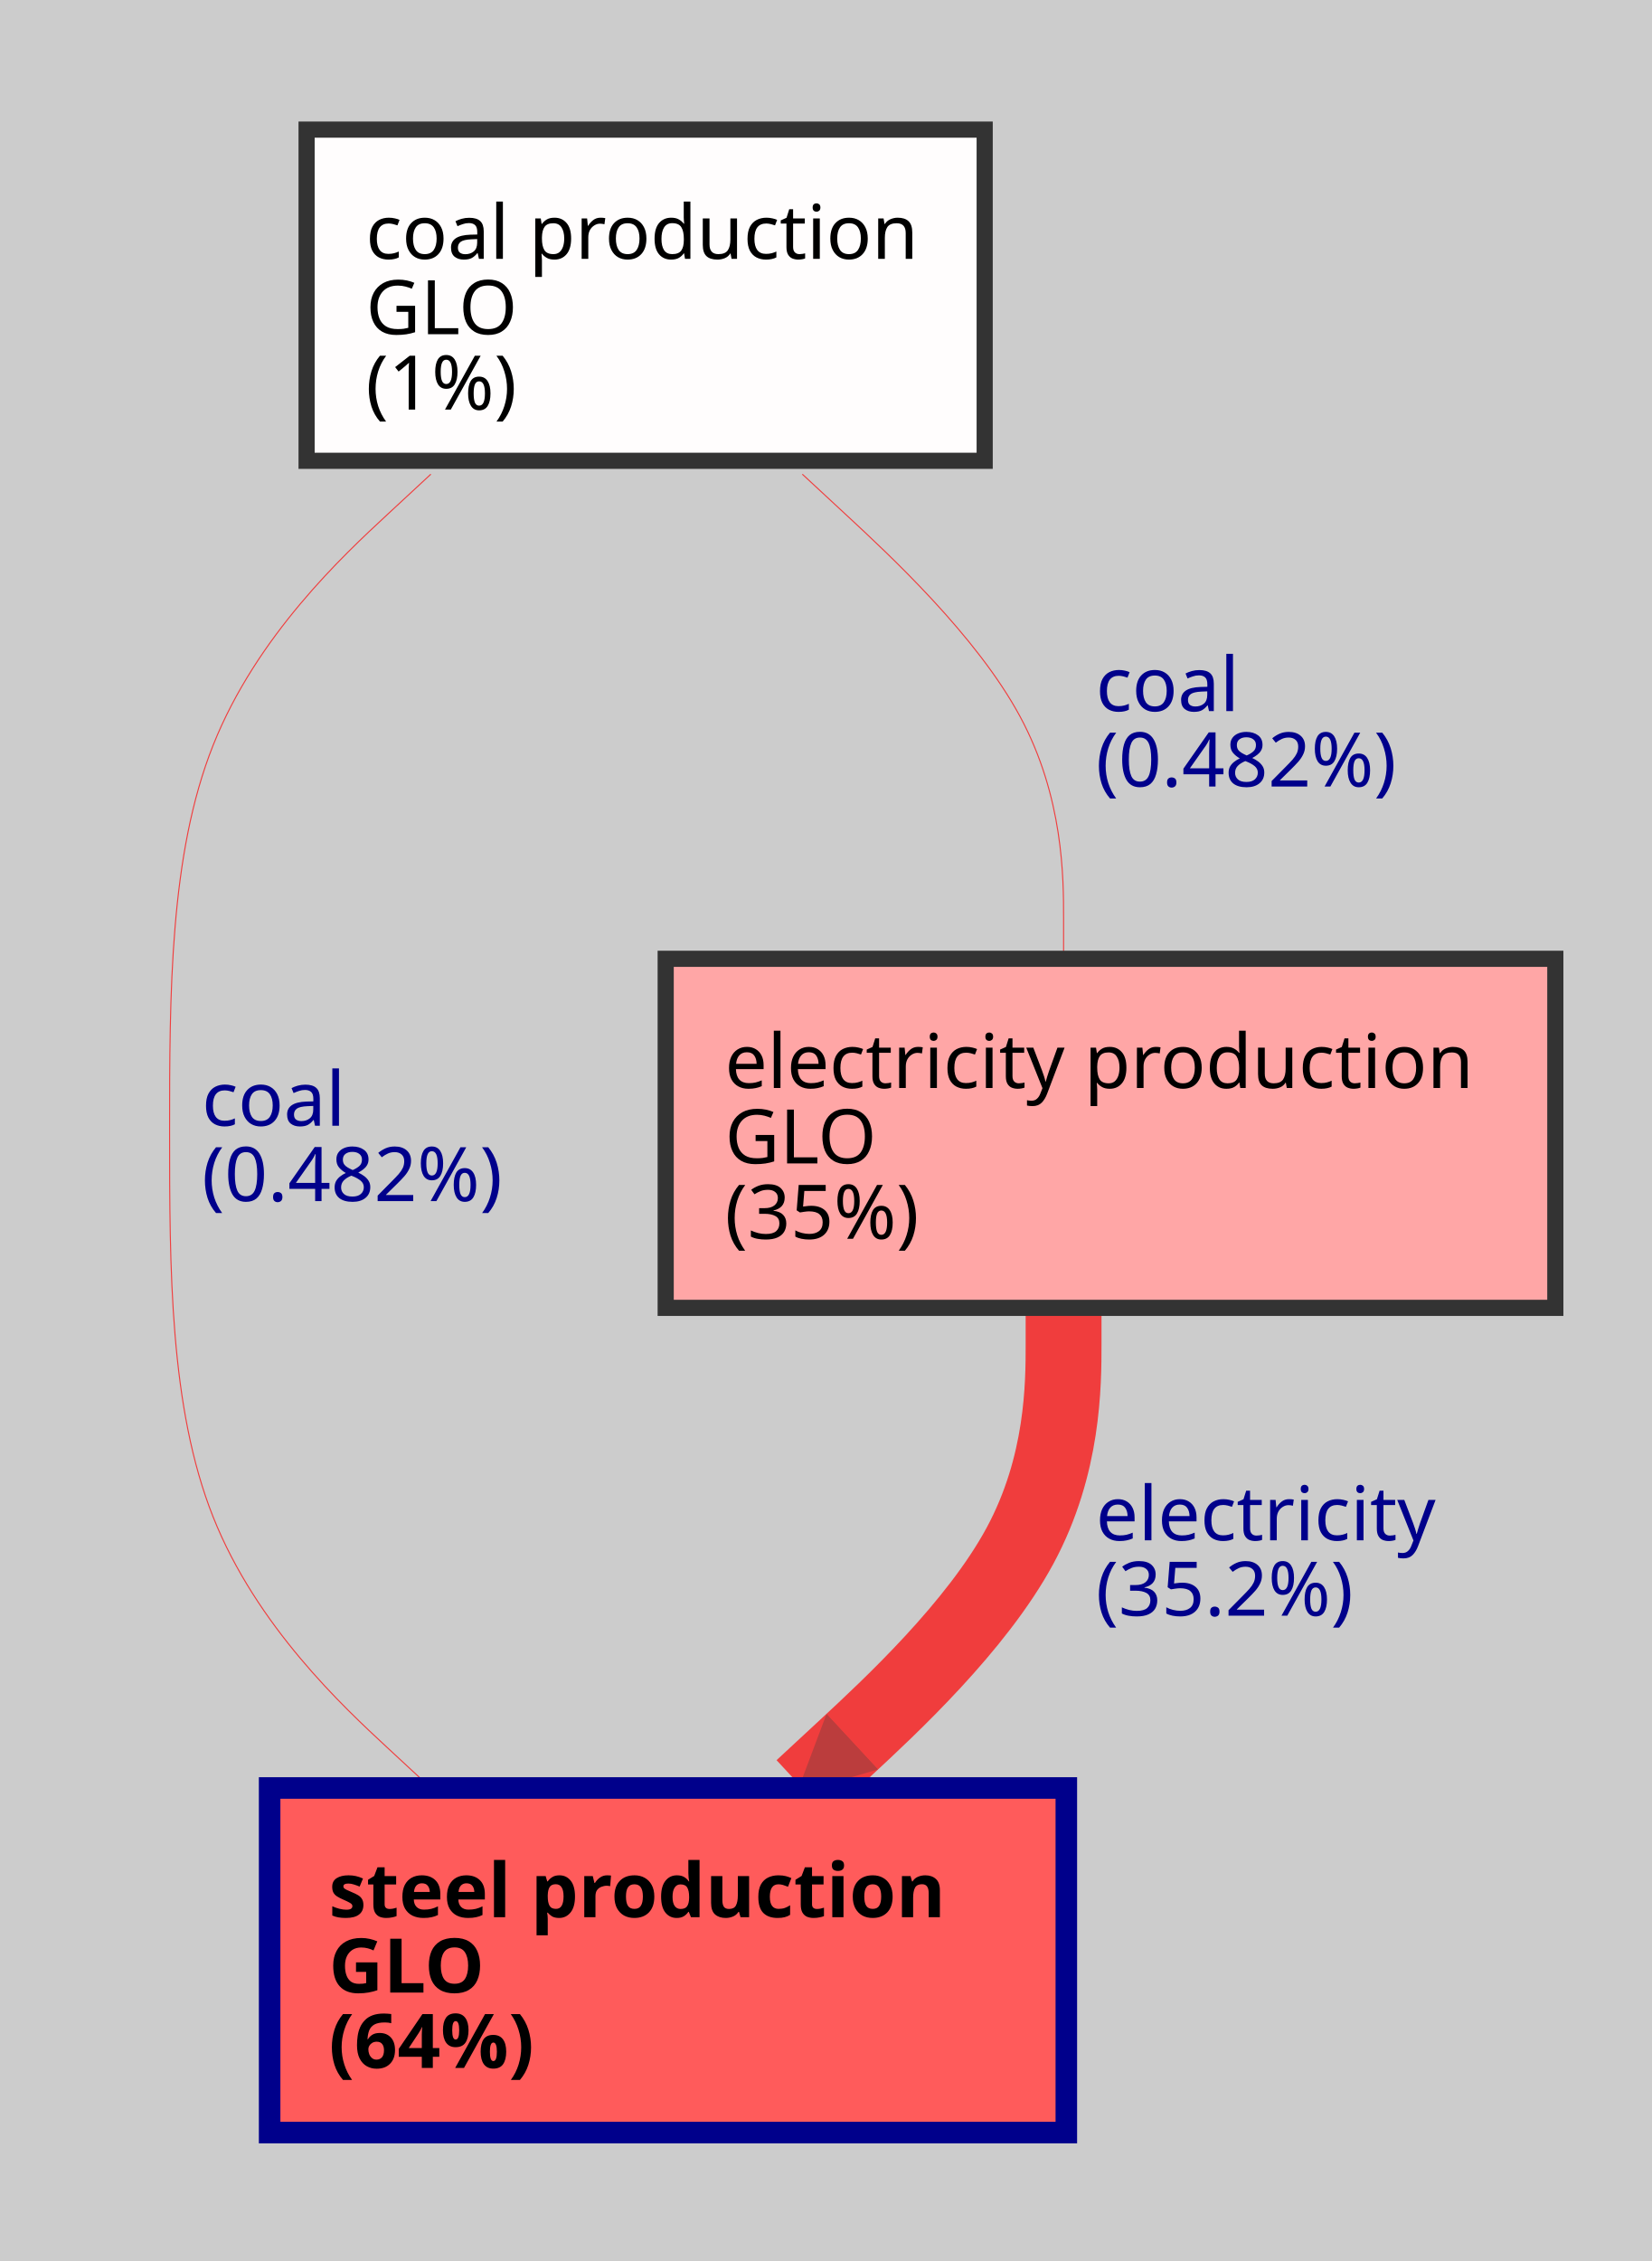
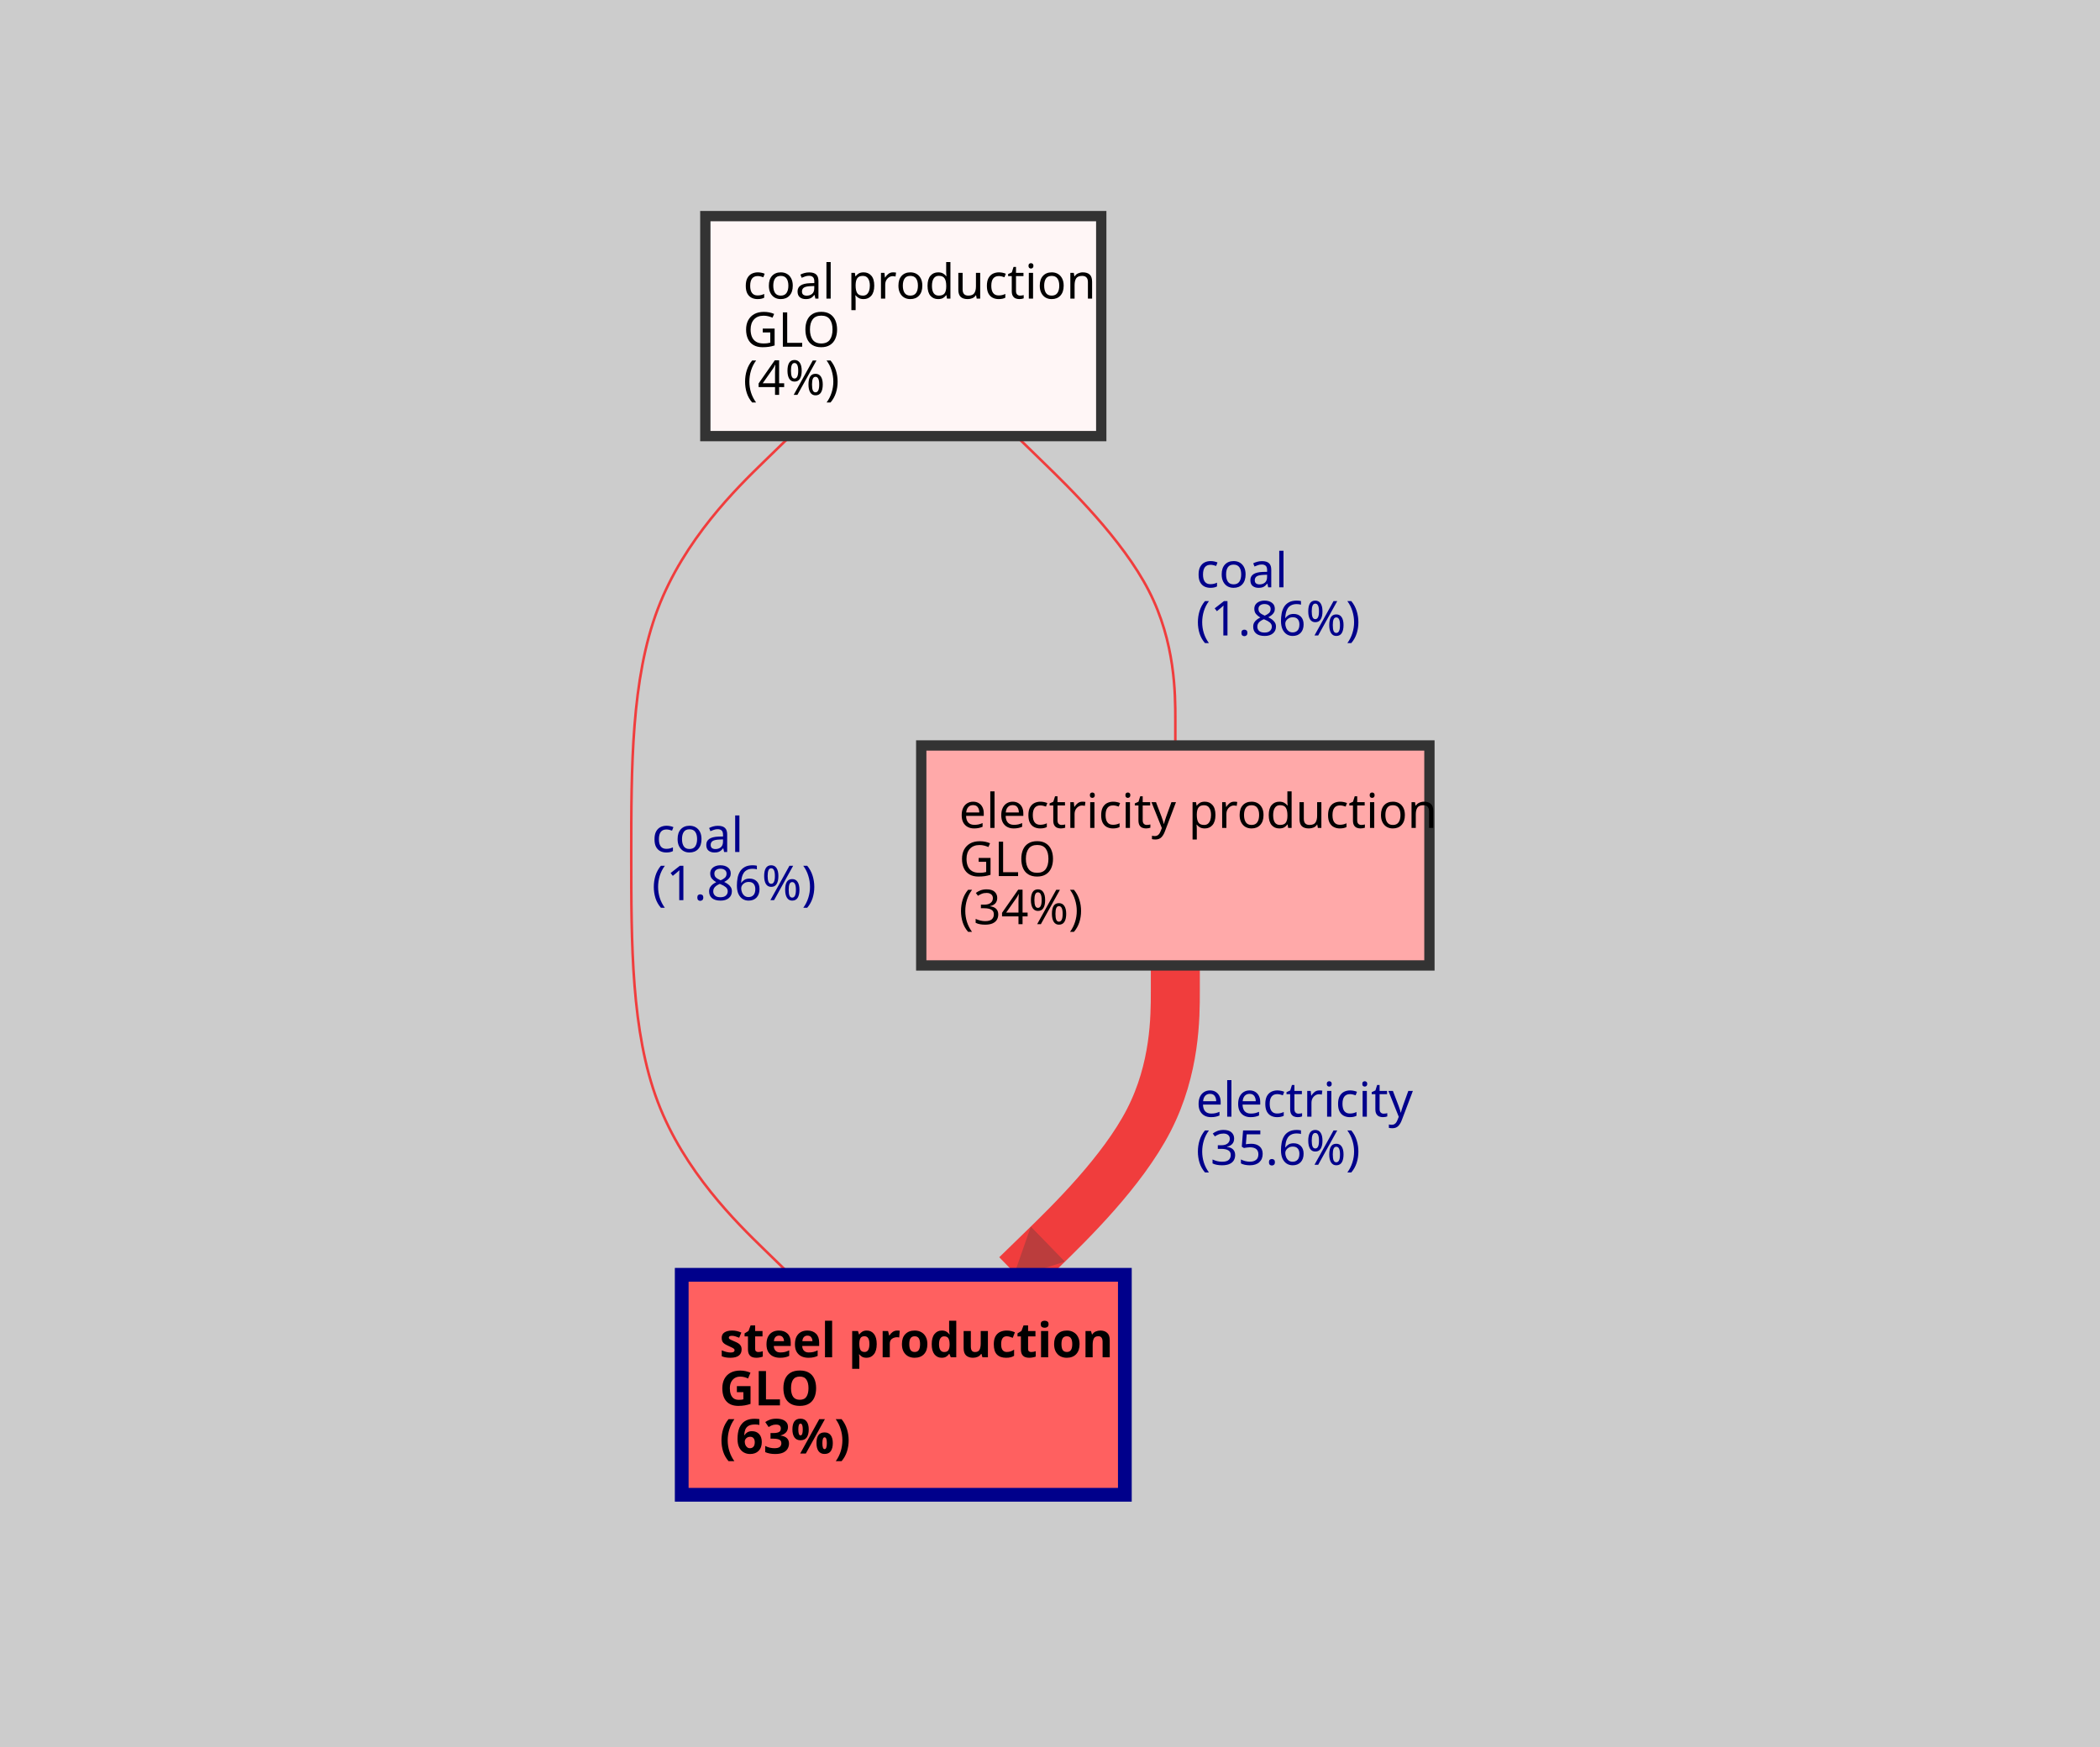
- <svg xmlns="http://www.w3.org/2000/svg" width="306.818" height="419.924" version="1.1" id="svg27">
-   <defs id="defs27">
-     <clipPath clipPathUnits="userSpaceOnUse" id="clipPath28">
-       <g id="g54">
-         <path d="m -254.426,-422.048 h 960 v 720 h -960 z" clip-rule="nonzero" id="path54" />
-       </g>
-     </clipPath>
-     <clipPath clipPathUnits="userSpaceOnUse" id="clipPath54">
-       <g id="g55">
-         <path d="m -254.426,-422.048 h 960 v 720 h -960 z" clip-rule="nonzero" id="path55" />
-       </g>
-     </clipPath>
-     <clipPath clipPathUnits="userSpaceOnUse" id="clipPath55">
-       <g id="g56">
-         <path d="m -254.426,-422.048 h 960 v 720 h -960 z" clip-rule="nonzero" id="path56" />
-       </g>
-     </clipPath>
-     <clipPath clipPathUnits="userSpaceOnUse" id="clipPath56">
-       <g id="g57">
-         <path d="m -254.426,-422.048 h 960 v 720 h -960 z" clip-rule="nonzero" id="path57" />
-       </g>
-     </clipPath>
-     <clipPath clipPathUnits="userSpaceOnUse" id="clipPath57">
-       <g id="g58">
-         <path d="m -254.426,-422.048 h 960 v 720 h -960 z" clip-rule="nonzero" id="path58" />
-       </g>
-     </clipPath>
-     <clipPath clipPathUnits="userSpaceOnUse" id="clipPath58">
-       <g id="g59">
-         <path d="m -254.426,-422.048 h 960 v 720 h -960 z" clip-rule="nonzero" id="path59" />
-       </g>
-     </clipPath>
-     <clipPath clipPathUnits="userSpaceOnUse" id="clipPath59">
-       <g id="g60">
-         <path d="m -254.426,-422.048 h 960 v 720 h -960 z" clip-rule="nonzero" id="path60" />
-       </g>
-     </clipPath>
-     <clipPath clipPathUnits="userSpaceOnUse" id="clipPath60">
-       <g id="g61">
-         <path d="m -254.426,-422.048 h 960 v 720 h -960 z" clip-rule="nonzero" id="path61" />
-       </g>
-     </clipPath>
-     <clipPath clipPathUnits="userSpaceOnUse" id="clipPath61">
-       <g id="g62">
-         <path d="m -254.426,-422.048 h 960 v 720 h -960 z" clip-rule="nonzero" id="path62" />
-       </g>
-     </clipPath>
-     <clipPath clipPathUnits="userSpaceOnUse" id="clipPath62">
-       <g id="g63">
-         <path d="m -254.426,-422.048 h 960 v 720 h -960 z" clip-rule="nonzero" id="path63" />
-       </g>
-     </clipPath>
-     <clipPath clipPathUnits="userSpaceOnUse" id="clipPath63">
-       <g id="g64">
-         <path d="m -254.426,-422.048 h 960 v 720 h -960 z" clip-rule="nonzero" id="path64" />
-       </g>
-     </clipPath>
-     <clipPath clipPathUnits="userSpaceOnUse" id="clipPath64">
-       <g id="g65">
-         <path d="m -254.426,-422.048 h 960 v 720 h -960 z" clip-rule="nonzero" id="path65" />
-       </g>
-     </clipPath>
-     <clipPath clipPathUnits="userSpaceOnUse" id="clipPath65">
-       <g id="g66">
-         <path d="m -254.426,-422.048 h 960 v 720 h -960 z" clip-rule="nonzero" id="path66" />
-       </g>
-     </clipPath>
-     <clipPath clipPathUnits="userSpaceOnUse" id="clipPath66">
-       <g id="g67">
-         <path d="m -254.426,-422.048 h 960 v 720 h -960 z" clip-rule="nonzero" id="path67" />
-       </g>
-     </clipPath>
-     <clipPath clipPathUnits="userSpaceOnUse" id="clipPath67">
-       <g id="g68">
-         <path d="m -254.426,-422.048 h 960 v 720 h -960 z" clip-rule="nonzero" id="path68" />
-       </g>
-     </clipPath>
-     <clipPath clipPathUnits="userSpaceOnUse" id="clipPath68">
-       <g id="g69">
-         <path d="m -254.426,-422.048 h 960 v 720 h -960 z" clip-rule="nonzero" id="path69" />
-       </g>
-     </clipPath>
-     <clipPath clipPathUnits="userSpaceOnUse" id="clipPath69">
-       <g id="g70">
-         <path d="m -254.426,-422.048 h 960 v 720 h -960 z" clip-rule="nonzero" id="path70" />
-       </g>
-     </clipPath>
-     <clipPath clipPathUnits="userSpaceOnUse" id="clipPath70">
-       <g id="g71">
-         <path d="m -254.426,-422.048 h 960 v 720 h -960 z" clip-rule="nonzero" id="path71" />
-       </g>
-     </clipPath>
-     <clipPath clipPathUnits="userSpaceOnUse" id="clipPath71">
-       <g id="g72">
-         <path d="m -254.426,-422.048 h 960 v 720 h -960 z" clip-rule="nonzero" id="path72" />
-       </g>
-     </clipPath>
-     <clipPath clipPathUnits="userSpaceOnUse" id="clipPath72">
-       <g id="g73">
-         <path d="m -254.426,-422.048 h 960 v 720 h -960 z" clip-rule="nonzero" id="path73" />
-       </g>
-     </clipPath>
-     <clipPath clipPathUnits="userSpaceOnUse" id="clipPath73">
-       <g id="g74">
-         <path d="m -254.426,-422.048 h 960 v 720 h -960 z" clip-rule="nonzero" id="path74" />
-       </g>
-     </clipPath>
-     <clipPath clipPathUnits="userSpaceOnUse" id="clipPath74">
-       <g id="g75">
-         <path d="m -254.426,-422.048 h 960 v 720 h -960 z" clip-rule="nonzero" id="path75" />
-       </g>
-     </clipPath>
-     <clipPath clipPathUnits="userSpaceOnUse" id="clipPath75">
-       <g id="g76">
-         <path d="m -254.426,-422.048 h 960 v 720 h -960 z" clip-rule="nonzero" id="path76" />
-       </g>
-     </clipPath>
-     <clipPath clipPathUnits="userSpaceOnUse" id="clipPath76">
-       <g id="g77">
-         <path d="m -254.426,-422.048 h 960 v 720 h -960 z" clip-rule="nonzero" id="path77" />
-       </g>
-     </clipPath>
-     <clipPath clipPathUnits="userSpaceOnUse" id="clipPath77">
-       <g id="g78">
-         <path d="m -254.426,-422.048 h 960 v 720 h -960 z" clip-rule="nonzero" id="path78" />
-       </g>
-     </clipPath>
-     <clipPath clipPathUnits="userSpaceOnUse" id="clipPath78">
-       <g id="g79">
-         <path d="m -254.426,-422.048 h 960 v 720 h -960 z" clip-rule="nonzero" id="path79" />
-       </g>
-     </clipPath>
-     <clipPath clipPathUnits="userSpaceOnUse" id="clipPath79">
-       <g id="g80">
-         <path d="m -254.426,-422.048 h 960 v 720 h -960 z" clip-rule="nonzero" id="path80" />
-       </g>
-     </clipPath>
-     <clipPath clipPathUnits="userSpaceOnUse" id="clipPath80">
-       <g id="g81">
-         <path d="m -254.426,-422.048 h 960 v 720 h -960 z" clip-rule="nonzero" id="path81" />
-       </g>
-     </clipPath>
-     <clipPath clipPathUnits="userSpaceOnUse" id="clipPath81">
-       <g id="g82">
-         <path d="m -254.426,-422.048 h 960 v 720 h -960 z" clip-rule="nonzero" id="path82" />
-       </g>
-     </clipPath>
-     <clipPath clipPathUnits="userSpaceOnUse" id="clipPath82">
-       <g id="g83">
-         <path d="m -254.426,-422.048 h 960 v 720 h -960 z" clip-rule="nonzero" id="path83" />
-       </g>
-     </clipPath>
-     <clipPath clipPathUnits="userSpaceOnUse" id="clipPath83">
-       <g id="g84">
-         <path d="m -254.426,-422.048 h 960 v 720 h -960 z" clip-rule="nonzero" id="path84" />
-       </g>
-     </clipPath>
-     <clipPath clipPathUnits="userSpaceOnUse" id="clipPath84">
-       <g id="g85">
-         <path d="m -254.426,-422.048 h 960 v 720 h -960 z" clip-rule="nonzero" id="path85" />
-       </g>
-     </clipPath>
-     <clipPath clipPathUnits="userSpaceOnUse" id="clipPath85">
-       <g id="g86">
-         <path d="m -254.426,-422.048 h 960 v 720 h -960 z" clip-rule="nonzero" id="path86" />
-       </g>
-     </clipPath>
-     <clipPath clipPathUnits="userSpaceOnUse" id="clipPath86">
-       <g id="g87">
-         <path d="m -254.426,-422.048 h 960 v 720 h -960 z" clip-rule="nonzero" id="path87" />
-       </g>
-     </clipPath>
-     <clipPath clipPathUnits="userSpaceOnUse" id="clipPath87">
-       <g id="g88">
-         <path d="m -254.426,-422.048 h 960 v 720 h -960 z" clip-rule="nonzero" id="path88" />
-       </g>
-     </clipPath>
-     <clipPath clipPathUnits="userSpaceOnUse" id="clipPath88">
-       <g id="g89">
-         <path d="m -254.426,-422.048 h 960 v 720 h -960 z" clip-rule="nonzero" id="path89" />
-       </g>
-     </clipPath>
-     <clipPath clipPathUnits="userSpaceOnUse" id="clipPath89">
-       <g id="g90">
-         <path d="m -254.426,-422.048 h 960 v 720 h -960 z" clip-rule="nonzero" id="path90" />
-       </g>
-     </clipPath>
-     <clipPath clipPathUnits="userSpaceOnUse" id="clipPath90">
-       <g id="g91">
-         <path d="m -254.426,-422.048 h 960 v 720 h -960 z" clip-rule="nonzero" id="path91" />
-       </g>
-     </clipPath>
-     <clipPath clipPathUnits="userSpaceOnUse" id="clipPath91">
-       <g id="g92">
-         <path d="m -254.426,-422.048 h 960 v 720 h -960 z" clip-rule="nonzero" id="path92" />
-       </g>
-     </clipPath>
-     <clipPath clipPathUnits="userSpaceOnUse" id="clipPath92">
-       <g id="g93">
-         <path d="m -254.426,-422.048 h 960 v 720 h -960 z" clip-rule="nonzero" id="path93" />
-       </g>
-     </clipPath>
-     <clipPath clipPathUnits="userSpaceOnUse" id="clipPath93">
-       <g id="g94">
-         <path d="m -254.426,-422.048 h 960 v 720 h -960 z" clip-rule="nonzero" id="path94" />
-       </g>
-     </clipPath>
-     <clipPath clipPathUnits="userSpaceOnUse" id="clipPath94">
-       <g id="g95">
-         <path d="m -254.426,-422.048 h 960 v 720 h -960 z" clip-rule="nonzero" id="path95" />
-       </g>
-     </clipPath>
-     <clipPath clipPathUnits="userSpaceOnUse" id="clipPath95">
-       <g id="g96">
-         <path d="m -254.426,-422.048 h 960 v 720 h -960 z" clip-rule="nonzero" id="path96" />
-       </g>
-     </clipPath>
-     <clipPath clipPathUnits="userSpaceOnUse" id="clipPath96">
-       <g id="g97">
-         <path d="m -254.426,-422.048 h 960 v 720 h -960 z" clip-rule="nonzero" id="path97" />
-       </g>
-     </clipPath>
-     <clipPath clipPathUnits="userSpaceOnUse" id="clipPath97">
-       <g id="g98">
-         <path d="m -254.426,-422.048 h 960 v 720 h -960 z" clip-rule="nonzero" id="path98" />
-       </g>
-     </clipPath>
-     <clipPath clipPathUnits="userSpaceOnUse" id="clipPath98">
-       <g id="g99">
-         <path d="m -254.426,-422.048 h 960 v 720 h -960 z" clip-rule="nonzero" id="path99" />
-       </g>
-     </clipPath>
-     <clipPath clipPathUnits="userSpaceOnUse" id="clipPath99">
-       <g id="g100">
-         <path d="m -254.426,-422.048 h 960 v 720 h -960 z" clip-rule="nonzero" id="path100" />
-       </g>
-     </clipPath>
-     <clipPath clipPathUnits="userSpaceOnUse" id="clipPath100">
-       <g id="g101">
-         <path d="m -254.426,-422.048 h 960 v 720 h -960 z" clip-rule="nonzero" id="path101" />
-       </g>
-     </clipPath>
-     <clipPath clipPathUnits="userSpaceOnUse" id="clipPath101">
-       <g id="g102">
-         <path d="m -254.426,-422.048 h 960 v 720 h -960 z" clip-rule="nonzero" id="path102" />
-       </g>
-     </clipPath>
-     <clipPath clipPathUnits="userSpaceOnUse" id="clipPath102">
-       <g id="g103">
-         <path d="m -254.426,-422.048 h 960 v 720 h -960 z" clip-rule="nonzero" id="path103" />
-       </g>
-     </clipPath>
-   </defs>
+ <svg xmlns="http://www.w3.org/2000/svg" width="610.883" height="508.2" version="1.1" id="svg27" xml:space="preserve">
+   <defs id="defs27" />
  <style id="style1">


/*to make the svg resizable*/ /*
.svg-container {
    display: inline-block;
    position: relative;
    width: 100%;
    /*padding-bottom: 100%; /* aspect ratio */ /*
    vertical-align: top;
    /*overflow: hidden;*/ /*
}

.svg-content-responsive {
    display: inline-block;
    position: absolute;
    top: 10px;
    left: 0;
} */ /*

svg {
  border: 1px solid #999;
  /*overflow: hidden;*/ /*
} */

.canvas {
  overflow: visible;
}
.canvas .wrapper.outer &gt; .background {
  fill: #FFFFFF;
}
.canvas .wrapper.inner &gt; .background {
  fill: #FFFFFF;
  cursor: move;
}
.canvas .background {
  fill: #FFFFFF;
  stroke: #333333;
  cursor: move;
}
.canvas .panCanvas {
  cursor: click;
}

.canvas .minimap {
  stroke: #000000; /* #111111 */
  stroke-width: 1px;
}

.canvas .minimap .frame {
  pointer-events: all;
}

.canvas .minimap .container {
  stroke: #000000; /* #111111 */
  /*stroke-width: 1px;*/
  /*border: 1px solid #999;*/
}

.canvas .minimap .frame .background {
  stroke: #FF0000; /* #111111 */
  stroke-width: 10px;
  fill-opacity: 0.1;   /*grey shade of mini-map*/
  fill: #FFFFFF; /* #FF0000 */
  /*fill: url(#minimapGradient_qwpyza); */
  filter: url(#minimapDropShadow_qwpyza);
  cursor: move;
  border: 1px solid #999;
}

/*
.cluster rect {
  stroke: #333;
  fill: #000;
  fill-opacity: 0.1;
  stroke-width: 1.5px;
}*/

h1, h2 {
  color: #333;
}

/*textarea {
  width: 800px;
}*/

text {
  font-family: sans-serif;
  font-size: 14px;
  /* no effect:
  text-align: center;
  word-wrap: break-word;
  width: 50px;
  max-width: 60px;
  */
}

.activityNameText {
    color:black;
    text-align: center;
}
.locationText {
    color: grey;
    text-align: center;
    /*font-weight:bold;*/
}
.edgeText {
    color:darkblue;
    text-align: center;
}

.node {
    fill: black;  /* text color of nodes*/
    /* no effect:
    white-space: nowrap;
    */
}

.node rect {
  stroke: #333;
  fill: #fff;
  stroke-width: 3px;
}

.node.demand {
  /*stroke: #333;  */
  font-weight: bold
}

.node.demand rect {
  stroke: darkblue;
  fill: #fff;
  stroke-width: 4px;
}

.node.market rect {
  stroke: #ed9736;
  fill: #fff;
  stroke-width: 3px;
}

.node.marketgroup rect {
  stroke: #ffc34c;
  fill: #fff;
  stroke-width: 3px;
}

.node.treatment rect {
  stroke: #f4425c;
  fill: #fff;
  stroke-width: 3px;
}

/* Edges */
/*.edgePath path.path {
  stroke: red;
  /*fill: darkred; /* Arrow head */
  /*lineInterpolate: basis;*/
/*}*/

.edgePath.impact path.path {
  stroke: red;
  opacity: 0.7;
}

.edgePath.benefit path.path {
  stroke: green;
  opacity: 0.7;
}

/* Arrowhead */
.edgePath path {
  stroke: none;
  /*fill: black;*/
  opacity: 0.3;
}
/*.edgePath marker {
  fill: darkgrey; /* Arrow head */
  /*opacity: 1;
}*/

.edgeLabel {
    fill: darkblue;  /* text color of edges*/
}




/*.label {
   /* text color*/
  /* no effect:
  margin-top: 30em;
fill: red;
  display: block;
  text-align: right;
  font: 20px sans-serif;
  background: #fffce2;
  padding: 200px; */
/*}

.edgeLabel {
   /* text color*/
  /* no effect:
  fill: red;
  margin-top: 30em;
  display: block;
  text-align: right;
  font: 20px sans-serif;
  background: #fffce2;
  padding: 200px; */
/*}*/

.error {
  color: red;
}

div.tooltip {
    position: absolute;
    text-align: left;
    width: auto;
    height: auto;
    padding: 2px;
    font: 12px sans-serif;
    background: #fffce2;
    border: 0px;
    border-radius: 8px;
    pointer-events: none;
    /*color: red;*/
}</style>
-   <g class="wrapper inner" clip-path="url(#wrapperClipPath_qwpyza)" transform="translate(41.50447,24.07259)" style="-webkit-tap-highlight-color:rgba(0, 0, 0, 0)" id="g27">
-     <g class="clusters" id="g1" />
-     <g class="edgePaths" id="g7">
-       <g class="edgePath impact" style="opacity:1" stroke-width="0.193" id="g2">
-         <path fill="#cccccc" d="M -77.904,-274.412 H 521.214 V 57.241 H -77.904 Z" fill-rule="evenodd" id="path3-2" clip-path="none" transform="matrix(0.5233815,0,0,1.290334,-5.599888,324.211)" style="-webkit-tap-highlight-color:rgba(0, 0, 0, 0);opacity:1" />
-         <path class="path" d="m 38.527,64 -8.088,7.5 C 22.351,79 6.176,94 -1.912,114.333 -10,134.667 -10,160.333 -10,186 c 0,25.667 0,51.333 8.088,71.667 C 6.176,278 22.351,293 30.439,300.5 l 8.088,7.5" marker-end="url(#arrowhead26)" style="fill:none" id="path1" />
-         <defs id="defs2">
-           <marker id="arrowhead26" viewBox="0 0 60 60" refX="9" refY="5" markerUnits="strokeWidth" markerWidth="8" markerHeight="6" orient="auto">
-             <path d="M 0,0 10,5 0,10 Z" style="stroke-width:1;stroke-dasharray:1, 0" id="path2" />
-           </marker>
-         </defs>
-       </g>
-       <g class="edgePath impact" style="opacity:1" stroke-width="14.09" id="g4">
-         <path class="path" d="m 156.07,218 v 7.5 c 0,7.5 0,22.5 -8.088,37.5 -8.088,15 -24.264,30 -32.351,37.5 l -8.088,7.5" marker-end="url(#arrowhead27)" style="fill:none" id="path3" />
-         <defs id="defs4">
-           <marker id="arrowhead27" viewBox="0 0 60 60" refX="9" refY="5" markerUnits="strokeWidth" markerWidth="8" markerHeight="6" orient="auto">
-             <path d="M 0,0 10,5 0,10 Z" style="stroke-width:1;stroke-dasharray:1, 0" id="path4" />
-           </marker>
-         </defs>
-       </g>
-       <g class="edgePath impact" style="opacity:1" stroke-width="0.193" id="g6">
-         <path class="path" d="m 107.543,64 8.088,7.5 c 8.088,7.5 24.264,22.5 32.351,37.5 8.088,15 8.088,30 8.088,37.5 v 7.5" marker-end="url(#arrowhead28)" style="fill:none" id="path5" />
-         <defs id="defs6">
-           <marker id="arrowhead28" viewBox="0 0 60 60" refX="9" refY="5" markerUnits="strokeWidth" markerWidth="8" markerHeight="6" orient="auto">
-             <path d="M 0,0 10,5 0,10 Z" style="stroke-width:1;stroke-dasharray:1, 0" id="path6" />
-           </marker>
-         </defs>
-       </g>
-     </g>
-     <g class="edgeLabels" id="g14">
-       <g class="edgeLabel" transform="translate(23.57812,186)" style="opacity:1" id="g9">
-         <g transform="translate(-28.57812,-15)" class="label" id="g8">
-           <text id="text8">
-             <tspan xml:space="preserve" dy="1em" x="1" id="tspan7">coal</tspan>
-             <tspan xml:space="preserve" dy="1em" x="1" id="tspan8">(0.482%)</tspan>
-           </text>
+   <g class="wrapper inner" clip-path="url(#wrapperClipPath_qwpyza)" transform="translate(193.6269,62.8754)" style="-webkit-tap-highlight-color:rgba(0, 0, 0, 0)" id="g27">
+     <g class="panCanvas" id="g26">
+       <g class="output" id="g25">
+         <rect style="fill:#cccccc;fill-opacity:1;stroke-width:0.973" id="rect27" width="616.158" height="513.612" x="-194.511" y="-64.643" />
+         <g class="clusters" id="g1" />
+         <g class="edgePaths" id="g7">
+           <g class="edgePath impact" style="opacity:1" stroke-width="0.745" id="g2">
+             <path class="path" d="M 36.249,64 28.541,71.5 C 20.832,79 5.416,94 -2.292,114.333 -10,134.667 -10,160.333 -10,186 c 0,25.667 0,51.333 7.708,71.667 C 5.416,278 20.832,293 28.541,300.5 l 7.708,7.5" marker-end="url(#arrowhead54)" style="fill:none" id="path1" />
+             <defs id="defs2">
+               <marker id="arrowhead54" viewBox="0 0 60 60" refX="9" refY="5" markerUnits="strokeWidth" markerWidth="8" markerHeight="6" orient="auto">
+                 <path d="M 0,0 10,5 0,10 Z" style="stroke-width:1;stroke-dasharray:1, 0" id="path2" />
+               </marker>
+             </defs>
+           </g>
+           <g class="edgePath impact" style="opacity:1" stroke-width="14.255" id="g4">
+             <path class="path" d="m 148.273,218 v 7.5 c 0,7.5 0,22.5 -7.708,37.5 -7.708,15 -23.124,30 -30.832,37.5 l -7.708,7.5" marker-end="url(#arrowhead55)" style="fill:none" id="path3" />
+             <defs id="defs4">
+               <marker id="arrowhead55" viewBox="0 0 60 60" refX="9" refY="5" markerUnits="strokeWidth" markerWidth="8" markerHeight="6" orient="auto">
+                 <path d="M 0,0 10,5 0,10 Z" style="stroke-width:1;stroke-dasharray:1, 0" id="path4" />
+               </marker>
+             </defs>
+           </g>
+           <g class="edgePath impact" style="opacity:1" stroke-width="0.745" id="g6">
+             <path class="path" d="m 102.025,64 7.708,7.5 c 7.708,7.5 23.124,22.5 30.832,37.5 7.708,15 7.708,30 7.708,37.5 v 7.5" marker-end="url(#arrowhead56)" style="fill:none" id="path5" />
+             <defs id="defs6">
+               <marker id="arrowhead56" viewBox="0 0 60 60" refX="9" refY="5" markerUnits="strokeWidth" markerWidth="8" markerHeight="6" orient="auto">
+                 <path d="M 0,0 10,5 0,10 Z" style="stroke-width:1;stroke-dasharray:1, 0" id="path6" />
+               </marker>
+             </defs>
+           </g>
        </g>
-       </g>
-       <g class="edgeLabel" transform="translate(190.25,263)" style="opacity:1" id="g11">
-         <g transform="translate(-29.17969,-15)" class="label" id="g10">
-           <text id="text10">
-             <tspan xml:space="preserve" dy="1em" x="1" id="tspan9">electricity</tspan>
-             <tspan xml:space="preserve" dy="1em" x="1" id="tspan10">(35.2%)</tspan>
-           </text>
+         <g class="edgeLabels" id="g14">
+           <g class="edgeLabel" transform="translate(19.67969,186)" style="opacity:1" id="g9">
+             <g transform="translate(-24.67969,-15)" class="label" id="g8">
+               <text id="text8">
+                 <tspan xml:space="preserve" dy="1em" x="1" id="tspan7">coal</tspan>
+                 <tspan xml:space="preserve" dy="1em" x="1" id="tspan8">(1.86%)</tspan>
+               </text>
+             </g>
+           </g>
+           <g class="edgeLabel" transform="translate(182.4531,263)" style="opacity:1" id="g11">
+             <g transform="translate(-29.17969,-15)" class="label" id="g10">
+               <text id="text10">
+                 <tspan xml:space="preserve" dy="1em" x="1" id="tspan9">electricity</tspan>
+                 <tspan xml:space="preserve" dy="1em" x="1" id="tspan10">(35.6%)</tspan>
+               </text>
+             </g>
+           </g>
+           <g class="edgeLabel" transform="translate(177.9531,109)" style="opacity:1" id="g13">
+             <g transform="translate(-24.67969,-15)" class="label" id="g12">
+               <text id="text12">
+                 <tspan xml:space="preserve" dy="1em" x="1" id="tspan11">coal</tspan>
+                 <tspan xml:space="preserve" dy="1em" x="1" id="tspan12">(1.86%)</tspan>
+               </text>
+             </g>
+           </g>
        </g>
-       </g>
-       <g class="edgeLabel" transform="translate(189.6484,109)" style="opacity:1" id="g13">
-         <g transform="translate(-28.57812,-15)" class="label" id="g12">
-           <text id="text12">
-             <tspan xml:space="preserve" dy="1em" x="1" id="tspan11">coal</tspan>
-             <tspan xml:space="preserve" dy="1em" x="1" id="tspan12">(0.482%)</tspan>
-           </text>
-         </g>
-       </g>
-     </g>
-     <g class="node demand" id="8b34eeb571464e5dbbf4feb6ae52b25a" transform="translate(73.03516,340)">
-       <rect rx="0" ry="0" x="-64.453" y="-32" width="147.998" height="64" style="fill:#ff5b5b" id="rect14" />
-       <g class="label" id="g17">
-         <g transform="translate(-54.45312,-22)" id="g16">
-           <text id="text16">
-             <tspan xml:space="preserve" dy="1em" x="1" id="tspan14">steel production</tspan>
-             <tspan xml:space="preserve" dy="1em" x="1" id="tspan15">GLO</tspan>
-             <tspan xml:space="preserve" dy="1em" x="1" id="tspan16">(64%)</tspan>
-           </text>
-         </g>
-       </g>
-     </g>
-     <g class="node production" id="2b8ca2d17ee246cb87e9fb2528db2ff9" transform="translate(73.03516,32)">
-       <rect rx="0" ry="0" x="-57.586" y="-32" width="125.963" height="61.51" style="fill:#fffdfd" id="rect17" />
-       <g class="label" id="g20">
-         <g transform="translate(-47.58594,-22)" id="g19">
-           <text id="text19">
-             <tspan xml:space="preserve" dy="1em" x="1" id="tspan17">coal production</tspan>
-             <tspan xml:space="preserve" dy="1em" x="1" id="tspan18">GLO</tspan>
-             <tspan xml:space="preserve" dy="1em" x="1" id="tspan19">(1%)</tspan>
-           </text>
-         </g>
-       </g>
-     </g>
-     <g class="node production" id="fe0db8ce95304a708b9f06a9bb7cca62" transform="translate(156.0703,186)">
-       <rect rx="0" ry="0" x="-73.914" y="-32" width="165.26" height="64.83" style="fill:#ffa6a6" id="rect20" />
-       <g class="label" id="g23">
-         <g transform="translate(-63.91406,-22)" id="g22">
-           <text id="text22">
-             <tspan xml:space="preserve" dy="1em" x="1" id="tspan20">electricity production</tspan>
-             <tspan xml:space="preserve" dy="1em" x="1" id="tspan21">GLO</tspan>
-             <tspan xml:space="preserve" dy="1em" x="1" id="tspan22">(35%)</tspan>
-           </text>
+         <g class="nodes" id="g24">
+           <g class="node demand" id="8b34eeb571464e5dbbf4feb6ae52b25a" transform="translate(69.13672,340)" style="opacity:1">
+             <rect rx="0" ry="0" x="-64.453" y="-32" width="128.906" height="64" style="fill:#ff6060" id="rect14" />
+             <g class="label" id="g17">
+               <g transform="translate(-54.45312,-22)" id="g16">
+                 <text id="text16">
+                   <tspan xml:space="preserve" dy="1em" x="1" id="tspan14">steel production</tspan>
+                   <tspan xml:space="preserve" dy="1em" x="1" id="tspan15">GLO</tspan>
+                   <tspan xml:space="preserve" dy="1em" x="1" id="tspan16">(63%)</tspan>
+                 </text>
+               </g>
+             </g>
+           </g>
+           <g class="node production" id="2b8ca2d17ee246cb87e9fb2528db2ff9" transform="translate(69.13672,32)" style="opacity:1">
+             <rect rx="0" ry="0" x="-57.586" y="-32" width="115.172" height="64" style="fill:#fff6f6" id="rect17" />
+             <g class="label" id="g20">
+               <g transform="translate(-47.58594,-22)" id="g19">
+                 <text id="text19">
+                   <tspan xml:space="preserve" dy="1em" x="1" id="tspan17">coal production</tspan>
+                   <tspan xml:space="preserve" dy="1em" x="1" id="tspan18">GLO</tspan>
+                   <tspan xml:space="preserve" dy="1em" x="1" id="tspan19">(4%)</tspan>
+                 </text>
+               </g>
+             </g>
+           </g>
+           <g class="node production" id="fe0db8ce95304a708b9f06a9bb7cca62" transform="translate(148.2734,186)" style="opacity:1">
+             <rect rx="0" ry="0" x="-73.914" y="-32" width="147.828" height="64" style="fill:#ffa9a9" id="rect20" />
+             <g class="label" id="g23">
+               <g transform="translate(-63.91406,-22)" id="g22">
+                 <text id="text22">
+                   <tspan xml:space="preserve" dy="1em" x="1" id="tspan20">electricity production</tspan>
+                   <tspan xml:space="preserve" dy="1em" x="1" id="tspan21">GLO</tspan>
+                   <tspan xml:space="preserve" dy="1em" x="1" id="tspan22">(34%)</tspan>
+                 </text>
+               </g>
+             </g>
+           </g>
        </g>
      </g>
    </g>
  </g>
</svg>
